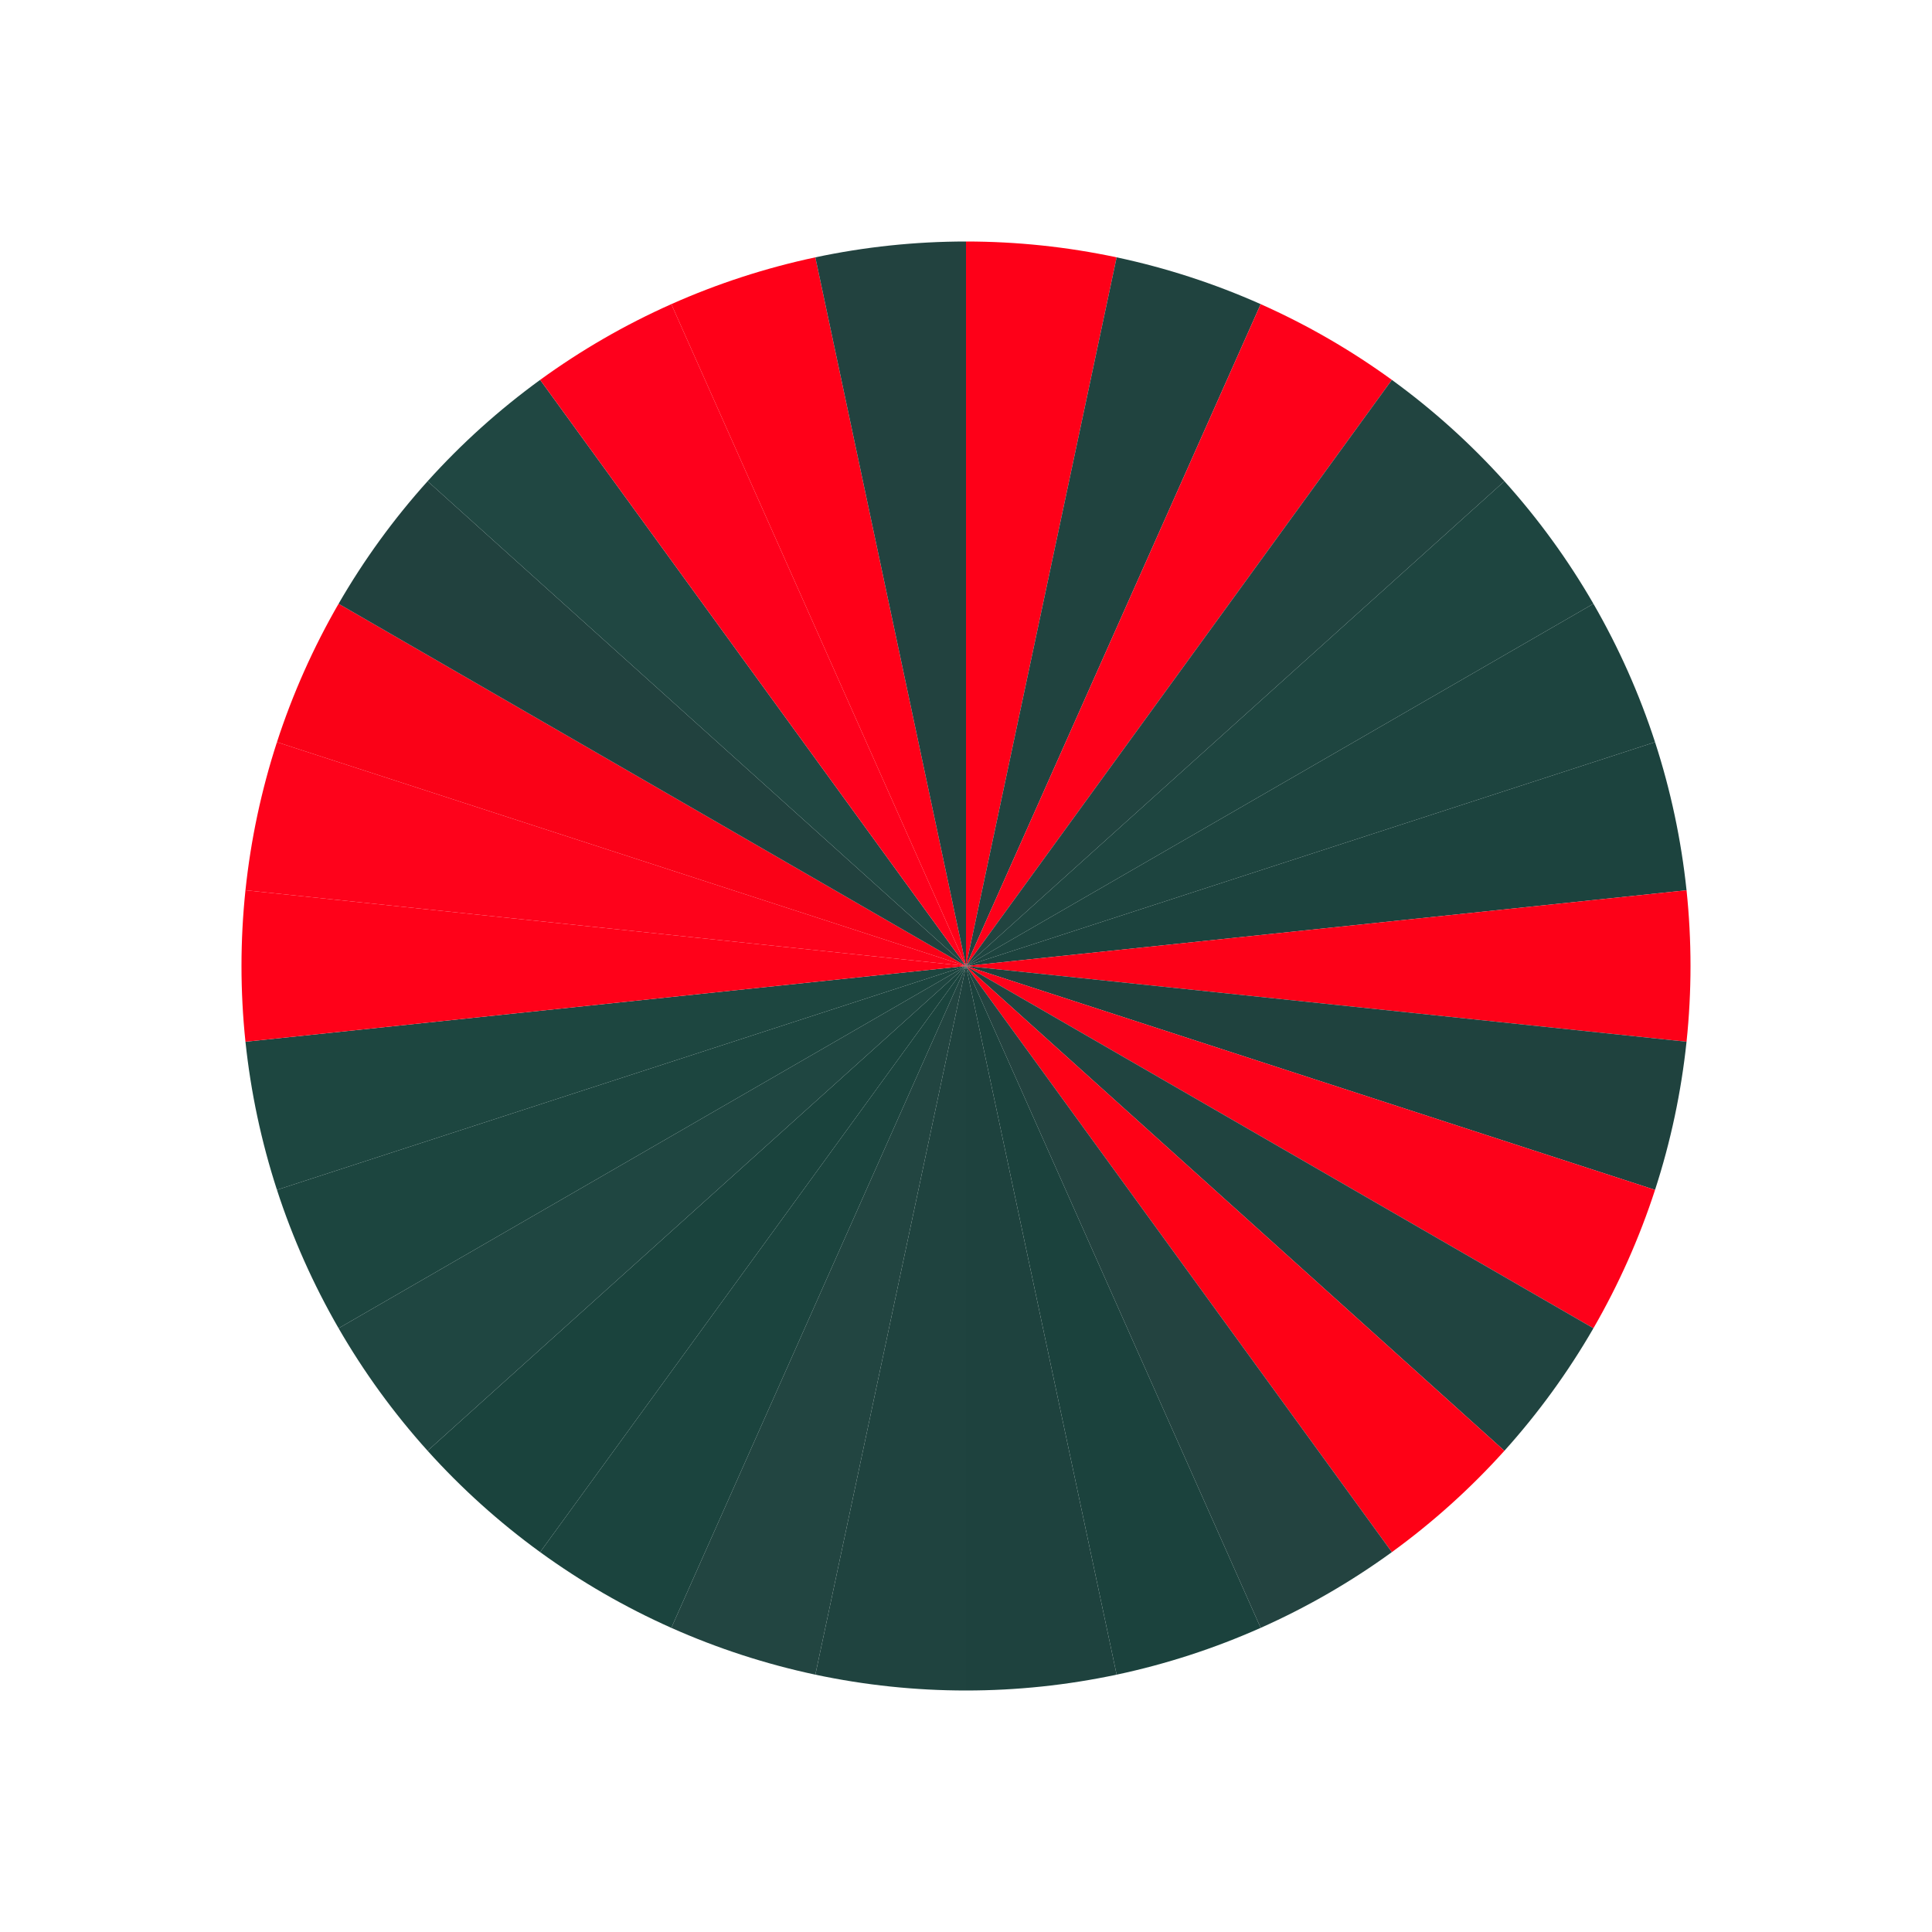
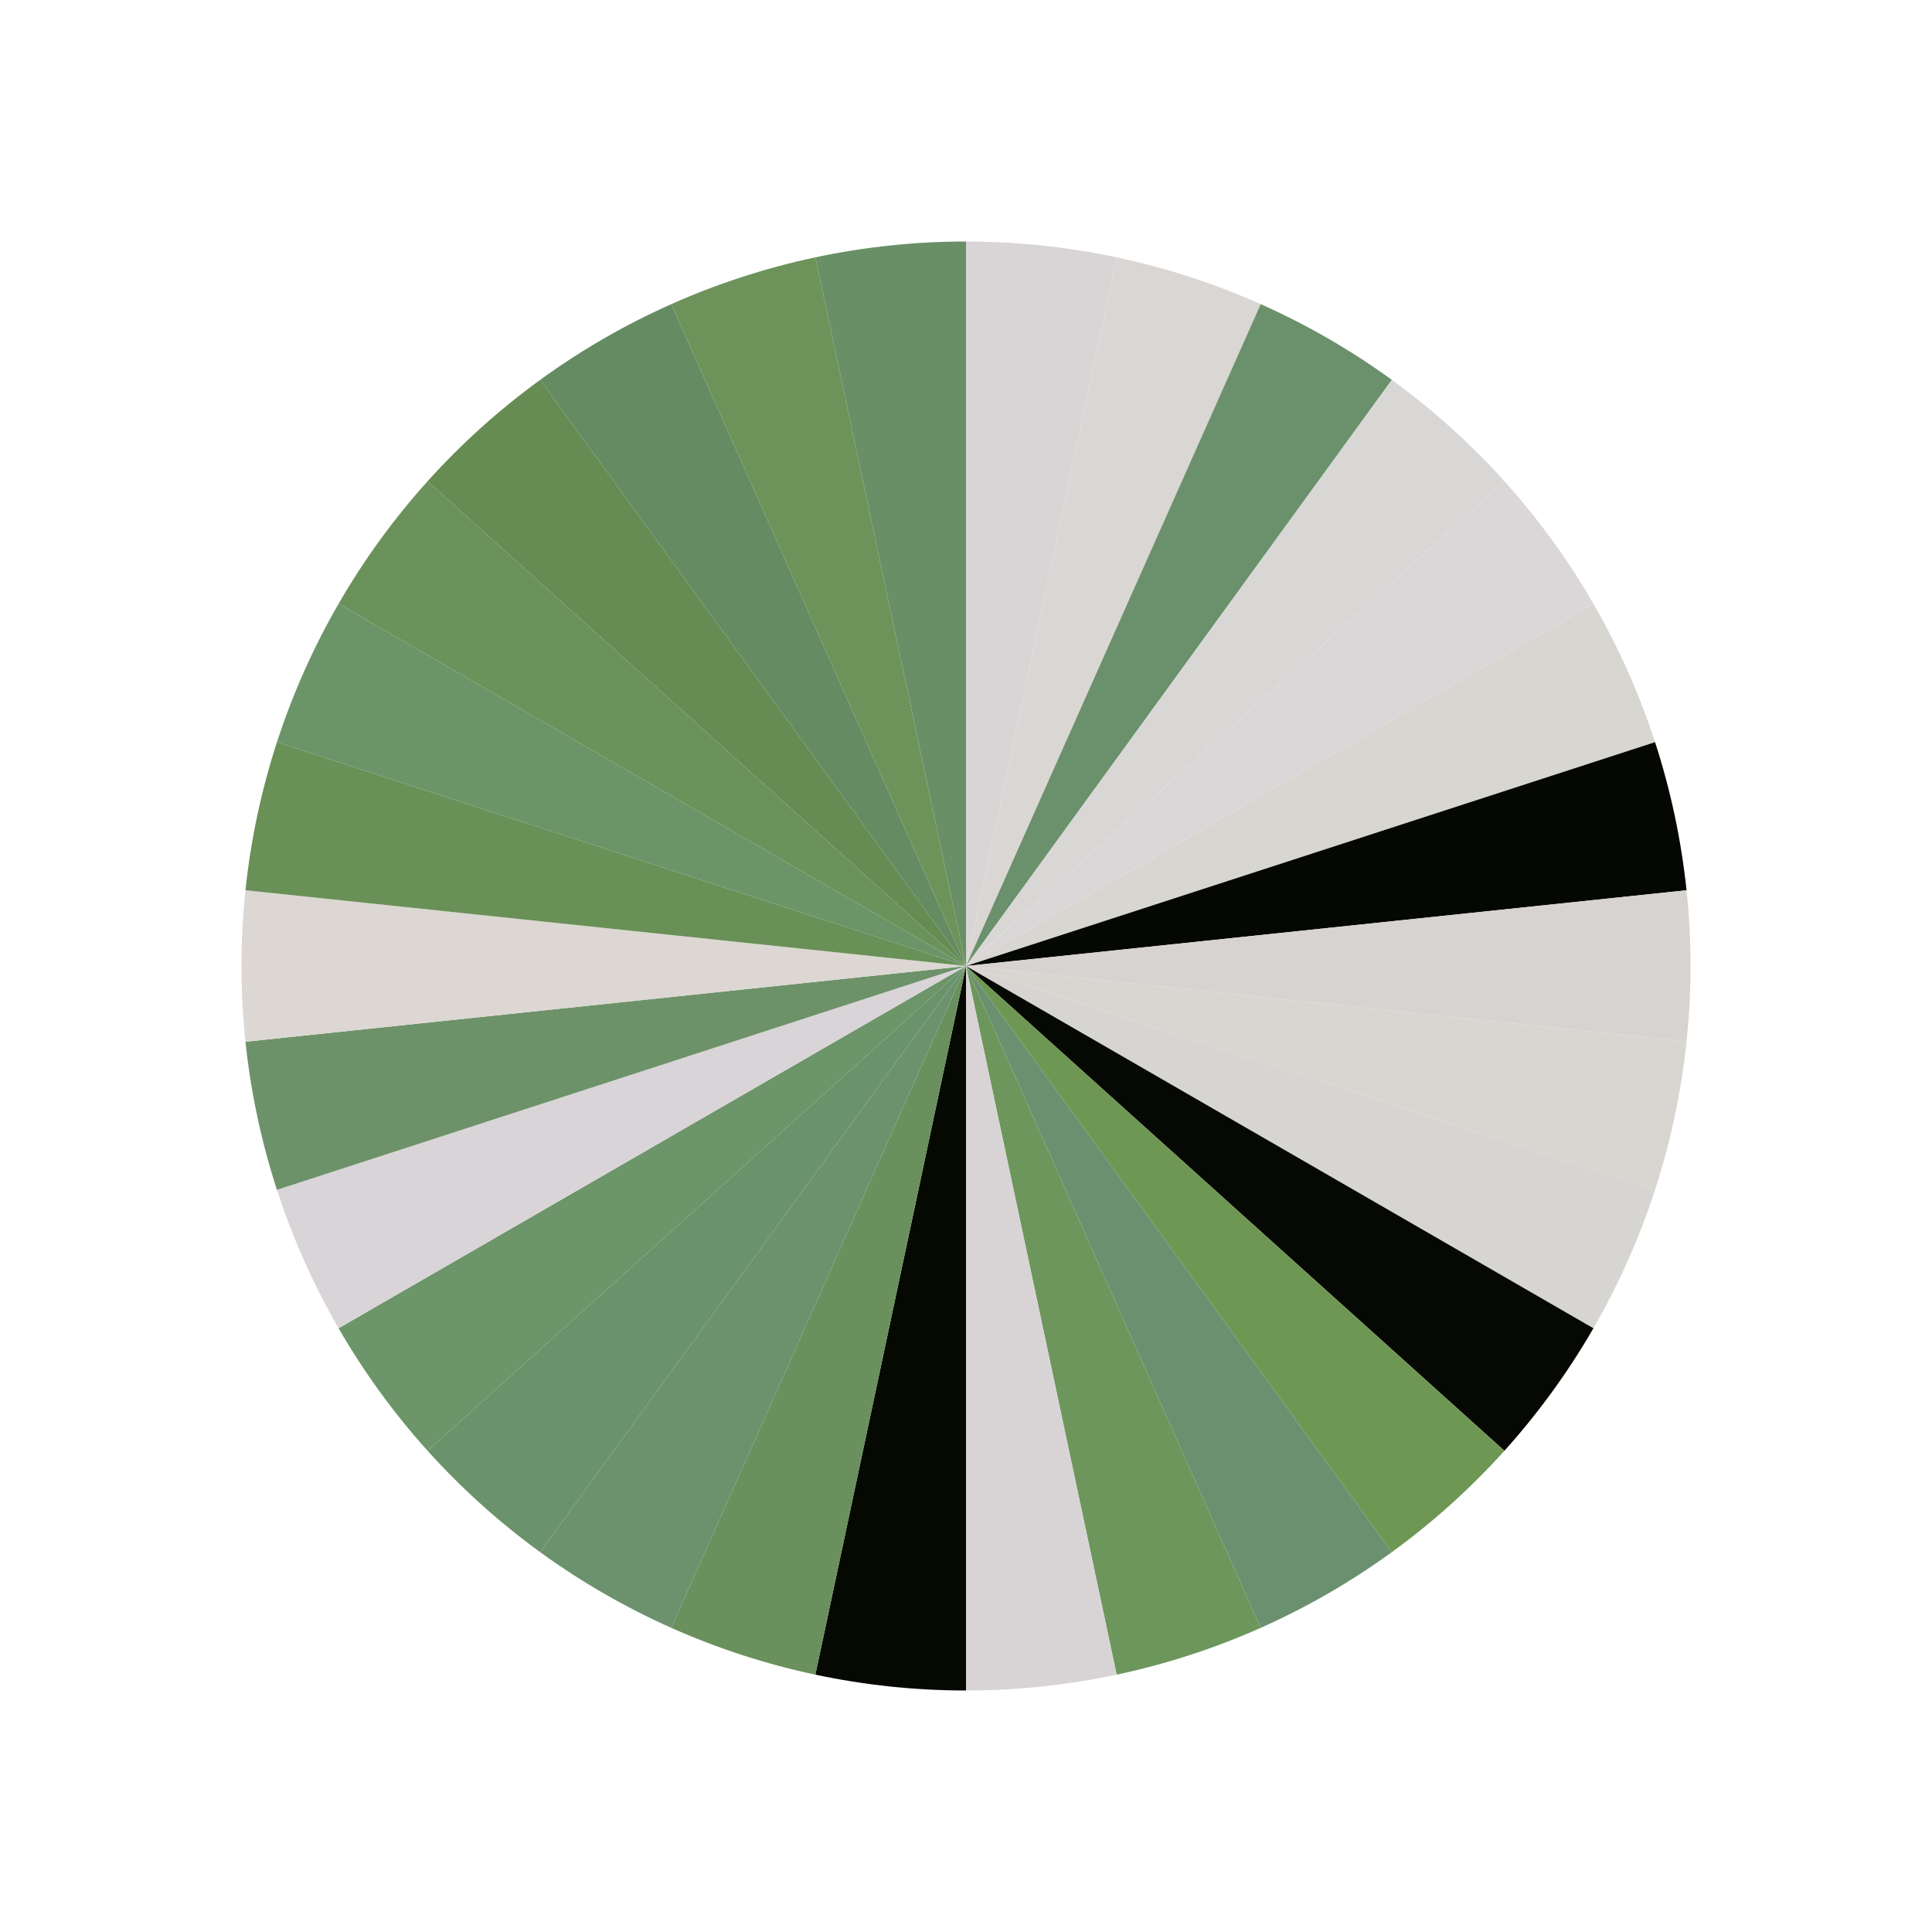
<svg xmlns="http://www.w3.org/2000/svg" width="400" height="400">
  <rect width="100%" height="100%" fill="#ffffff" />
-   <path d="M200.00,50.00 A150.00,150.00 0 0,1 231.19,53.28 L200.00,200.00 Z" fill="#fe0018" />
-   <path d="M231.19,53.28 A150.00,150.00 0 0,1 261.01,62.97 L200.00,200.00 Z" fill="#20433f" />
-   <path d="M261.01,62.97 A150.00,150.00 0 0,1 288.17,78.65 L200.00,200.00 Z" fill="#fe001a" />
-   <path d="M288.17,78.65 A150.00,150.00 0 0,1 311.47,99.63 L200.00,200.00 Z" fill="#214440" />
-   <path d="M311.47,99.63 A150.00,150.00 0 0,1 329.90,125.00 L200.00,200.00 Z" fill="#1e4540" />
-   <path d="M329.90,125.00 A150.00,150.00 0 0,1 342.66,153.65 L200.00,200.00 Z" fill="#1d443f" />
-   <path d="M342.66,153.65 A150.00,150.00 0 0,1 349.18,184.32 L200.00,200.00 Z" fill="#1c433e" />
-   <path d="M349.18,184.32 A150.00,150.00 0 0,1 349.18,215.68 L200.00,200.00 Z" fill="#fd0118" />
-   <path d="M349.18,215.68 A150.00,150.00 0 0,1 342.66,246.35 L200.00,200.00 Z" fill="#1f423e" />
-   <path d="M342.66,246.35 A150.00,150.00 0 0,1 329.90,275.00 L200.00,200.00 Z" fill="#fd011a" />
-   <path d="M329.90,275.00 A150.00,150.00 0 0,1 311.47,300.37 L200.00,200.00 Z" fill="#204440" />
-   <path d="M311.47,300.37 A150.00,150.00 0 0,1 288.17,321.35 L200.00,200.00 Z" fill="#fe0116" />
-   <path d="M288.17,321.35 A150.00,150.00 0 0,1 261.01,337.03 L200.00,200.00 Z" fill="#234340" />
-   <path d="M261.01,337.03 A150.00,150.00 0 0,1 231.19,346.72 L200.00,200.00 Z" fill="#1b423d" />
-   <path d="M231.19,346.72 A150.00,150.00 0 0,1 200.00,350.00 L200.00,200.00 Z" fill="#1e423e" />
-   <path d="M200.00,350.00 A150.00,150.00 0 0,1 168.81,346.72 L200.00,200.00 Z" fill="#1f433f" />
-   <path d="M168.81,346.72 A150.00,150.00 0 0,1 138.99,337.03 L200.00,200.00 Z" fill="#224541" />
-   <path d="M138.99,337.03 A150.00,150.00 0 0,1 111.83,321.35 L200.00,200.00 Z" fill="#1b443e" />
-   <path d="M111.83,321.35 A150.00,150.00 0 0,1 88.53,300.37 L200.00,200.00 Z" fill="#1a433d" />
-   <path d="M88.53,300.37 A150.00,150.00 0 0,1 70.10,275.00 L200.00,200.00 Z" fill="#1f4641" />
-   <path d="M70.10,275.00 A150.00,150.00 0 0,1 57.34,246.35 L200.00,200.00 Z" fill="#1c453f" />
-   <path d="M57.34,246.35 A150.00,150.00 0 0,1 50.82,215.68 L200.00,200.00 Z" fill="#1d4640" />
-   <path d="M50.82,215.68 A150.00,150.00 0 0,1 50.82,184.32 L200.00,200.00 Z" fill="#ff0119" />
-   <path d="M50.82,184.32 A150.00,150.00 0 0,1 57.34,153.65 L200.00,200.00 Z" fill="#fe021b" />
-   <path d="M57.34,153.65 A150.00,150.00 0 0,1 70.10,125.00 L200.00,200.00 Z" fill="#fa0117" />
-   <path d="M70.10,125.00 A150.00,150.00 0 0,1 88.53,99.63 L200.00,200.00 Z" fill="#21413e" />
-   <path d="M88.53,99.63 A150.00,150.00 0 0,1 111.83,78.65 L200.00,200.00 Z" fill="#204742" />
-   <path d="M111.83,78.65 A150.00,150.00 0 0,1 138.99,62.97 L200.00,200.00 Z" fill="#fe001c" />
-   <path d="M138.99,62.97 A150.00,150.00 0 0,1 168.81,53.28 L200.00,200.00 Z" fill="#ff0018" />
-   <path d="M168.81,53.28 A150.00,150.00 0 0,1 200.00,50.00 L200.00,200.00 Z" fill="#22423f" />
+   <path d="M200.00,50.00 A150.00,150.00 0 0,1 231.19,53.28 L200.00,200.00 Z" fill="#d9d5d6" />
+   <path d="M231.19,53.28 A150.00,150.00 0 0,1 261.01,62.97 L200.00,200.00 Z" fill="#dad6d3" />
+   <path d="M261.01,62.97 A150.00,150.00 0 0,1 288.17,78.65 L200.00,200.00 Z" fill="#6b916c" />
+   <path d="M288.17,78.65 A150.00,150.00 0 0,1 311.47,99.63 L200.00,200.00 Z" fill="#d8d7d5" />
+   <path d="M311.47,99.63 A150.00,150.00 0 0,1 329.90,125.00 L200.00,200.00 Z" fill="#dbd7d8" />
+   <path d="M329.90,125.00 A150.00,150.00 0 0,1 342.66,153.65 L200.00,200.00 Z" fill="#d7d6d1" />
+   <path d="M342.66,153.65 A150.00,150.00 0 0,1 349.18,184.32 L200.00,200.00 Z" fill="#050702" />
+   <path d="M349.18,184.32 A150.00,150.00 0 0,1 349.18,215.68 L200.00,200.00 Z" fill="#d7d3d0" />
+   <path d="M349.18,215.68 A150.00,150.00 0 0,1 342.66,246.35 L200.00,200.00 Z" fill="#d9d6d1" />
+   <path d="M342.66,246.35 A150.00,150.00 0 0,1 329.90,275.00 L200.00,200.00 Z" fill="#d6d5d1" />
+   <path d="M329.90,275.00 A150.00,150.00 0 0,1 311.47,300.37 L200.00,200.00 Z" fill="#060803" />
+   <path d="M311.47,300.37 A150.00,150.00 0 0,1 288.17,321.35 L200.00,200.00 Z" fill="#6e9753" />
+   <path d="M288.17,321.35 A150.00,150.00 0 0,1 261.01,337.03 L200.00,200.00 Z" fill="#6b906f" />
+   <path d="M261.01,337.03 A150.00,150.00 0 0,1 231.19,346.72 L200.00,200.00 Z" fill="#6d965c" />
+   <path d="M231.19,346.72 A150.00,150.00 0 0,1 200.00,350.00 L200.00,200.00 Z" fill="#d8d4d5" />
+   <path d="M200.00,350.00 A150.00,150.00 0 0,1 168.81,346.72 L200.00,200.00 Z" fill="#060902" />
+   <path d="M168.81,346.72 A150.00,150.00 0 0,1 138.99,337.03 L200.00,200.00 Z" fill="#6a905d" />
+   <path d="M138.99,337.03 A150.00,150.00 0 0,1 111.83,321.35 L200.00,200.00 Z" fill="#6c926d" />
+   <path d="M111.83,321.35 A150.00,150.00 0 0,1 88.53,300.37 L200.00,200.00 Z" fill="#6a936b" />
+   <path d="M88.53,300.37 A150.00,150.00 0 0,1 70.10,275.00 L200.00,200.00 Z" fill="#6c9569" />
+   <path d="M70.10,275.00 A150.00,150.00 0 0,1 57.34,246.35 L200.00,200.00 Z" fill="#d9d4d8" />
+   <path d="M57.34,246.35 A150.00,150.00 0 0,1 50.82,215.68 L200.00,200.00 Z" fill="#6d9269" />
+   <path d="M50.82,215.68 A150.00,150.00 0 0,1 50.82,184.32 L200.00,200.00 Z" fill="#dcd7d3" />
+   <path d="M50.82,184.32 A150.00,150.00 0 0,1 57.34,153.65 L200.00,200.00 Z" fill="#699057" />
+   <path d="M57.34,153.65 A150.00,150.00 0 0,1 70.10,125.00 L200.00,200.00 Z" fill="#6b9468" />
+   <path d="M70.10,125.00 A150.00,150.00 0 0,1 88.53,99.63 L200.00,200.00 Z" fill="#6b925b" />
+   <path d="M88.53,99.63 A150.00,150.00 0 0,1 111.83,78.65 L200.00,200.00 Z" fill="#668c53" />
+   <path d="M111.83,78.65 A150.00,150.00 0 0,1 138.99,62.97 L200.00,200.00 Z" fill="#658b62" />
+   <path d="M138.99,62.97 A150.00,150.00 0 0,1 168.81,53.28 L200.00,200.00 Z" fill="#6d935a" />
+   <path d="M168.81,53.28 A150.00,150.00 0 0,1 200.00,50.00 L200.00,200.00 Z" fill="#698f66" />
</svg>
